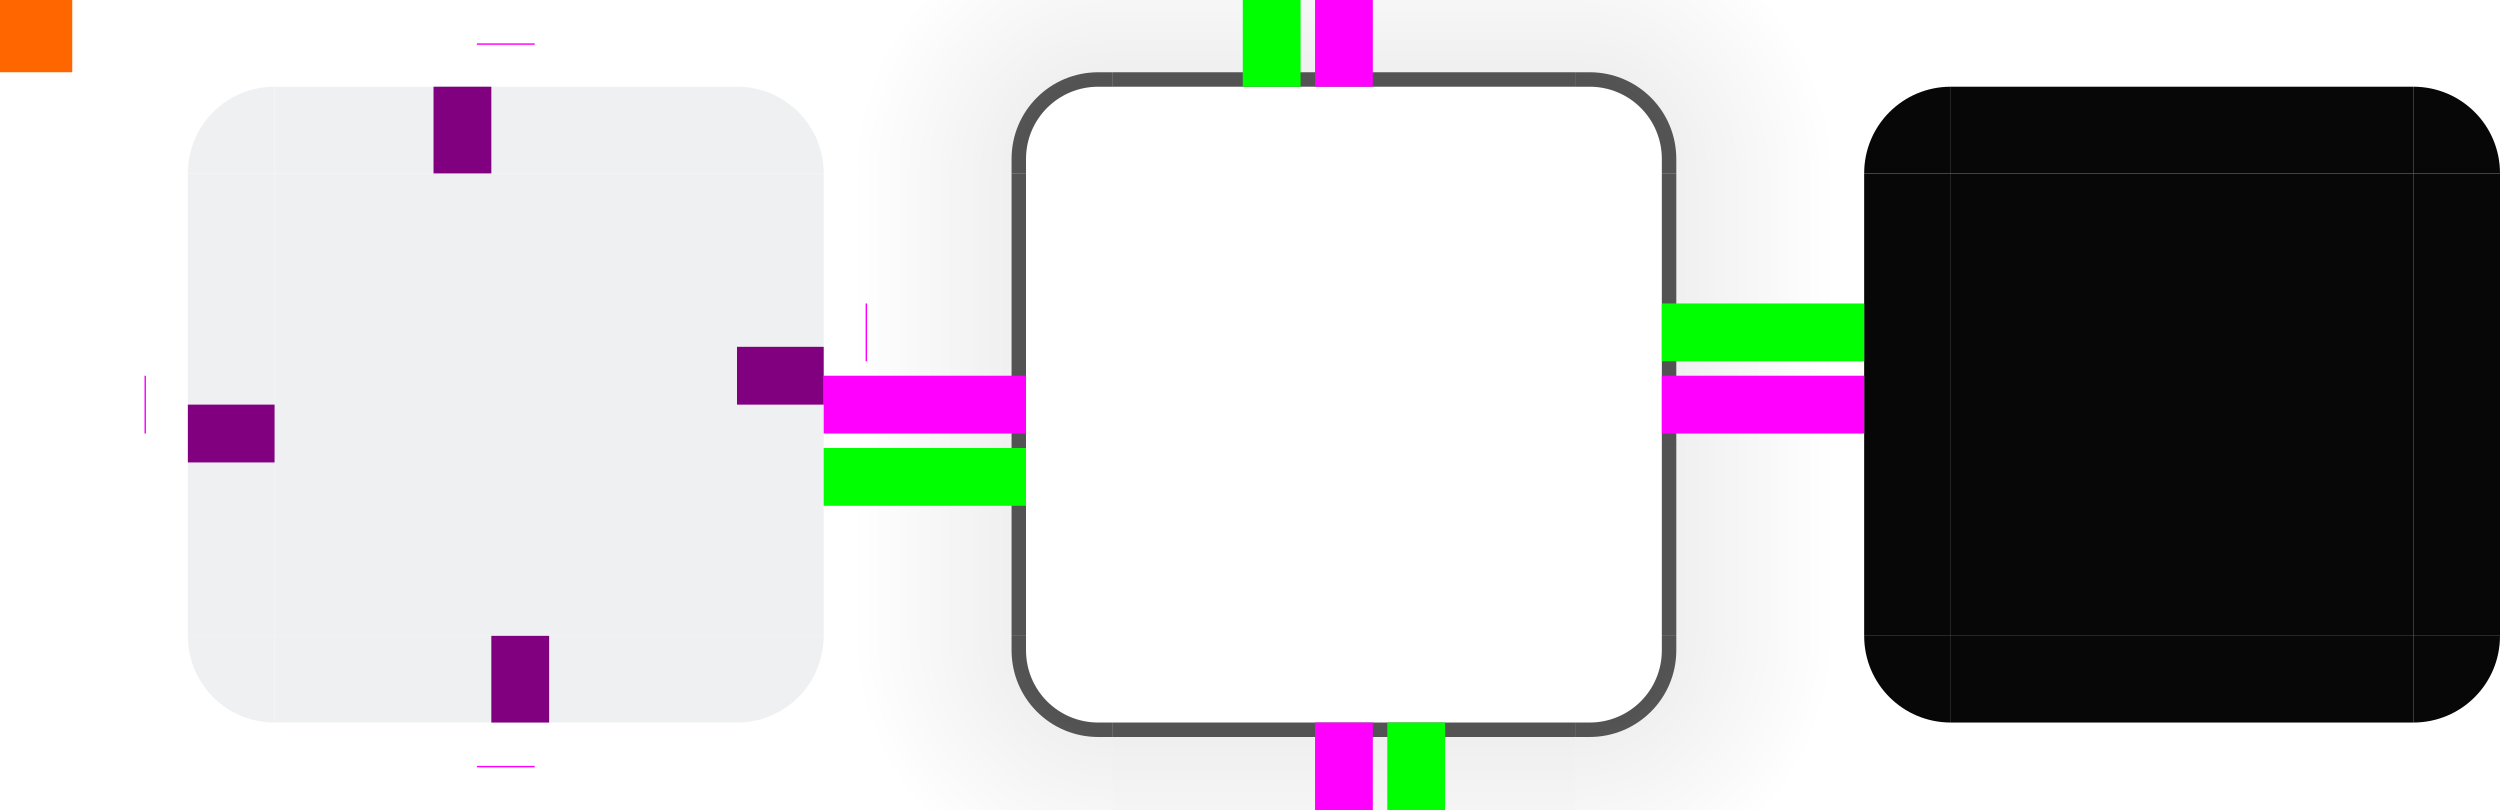
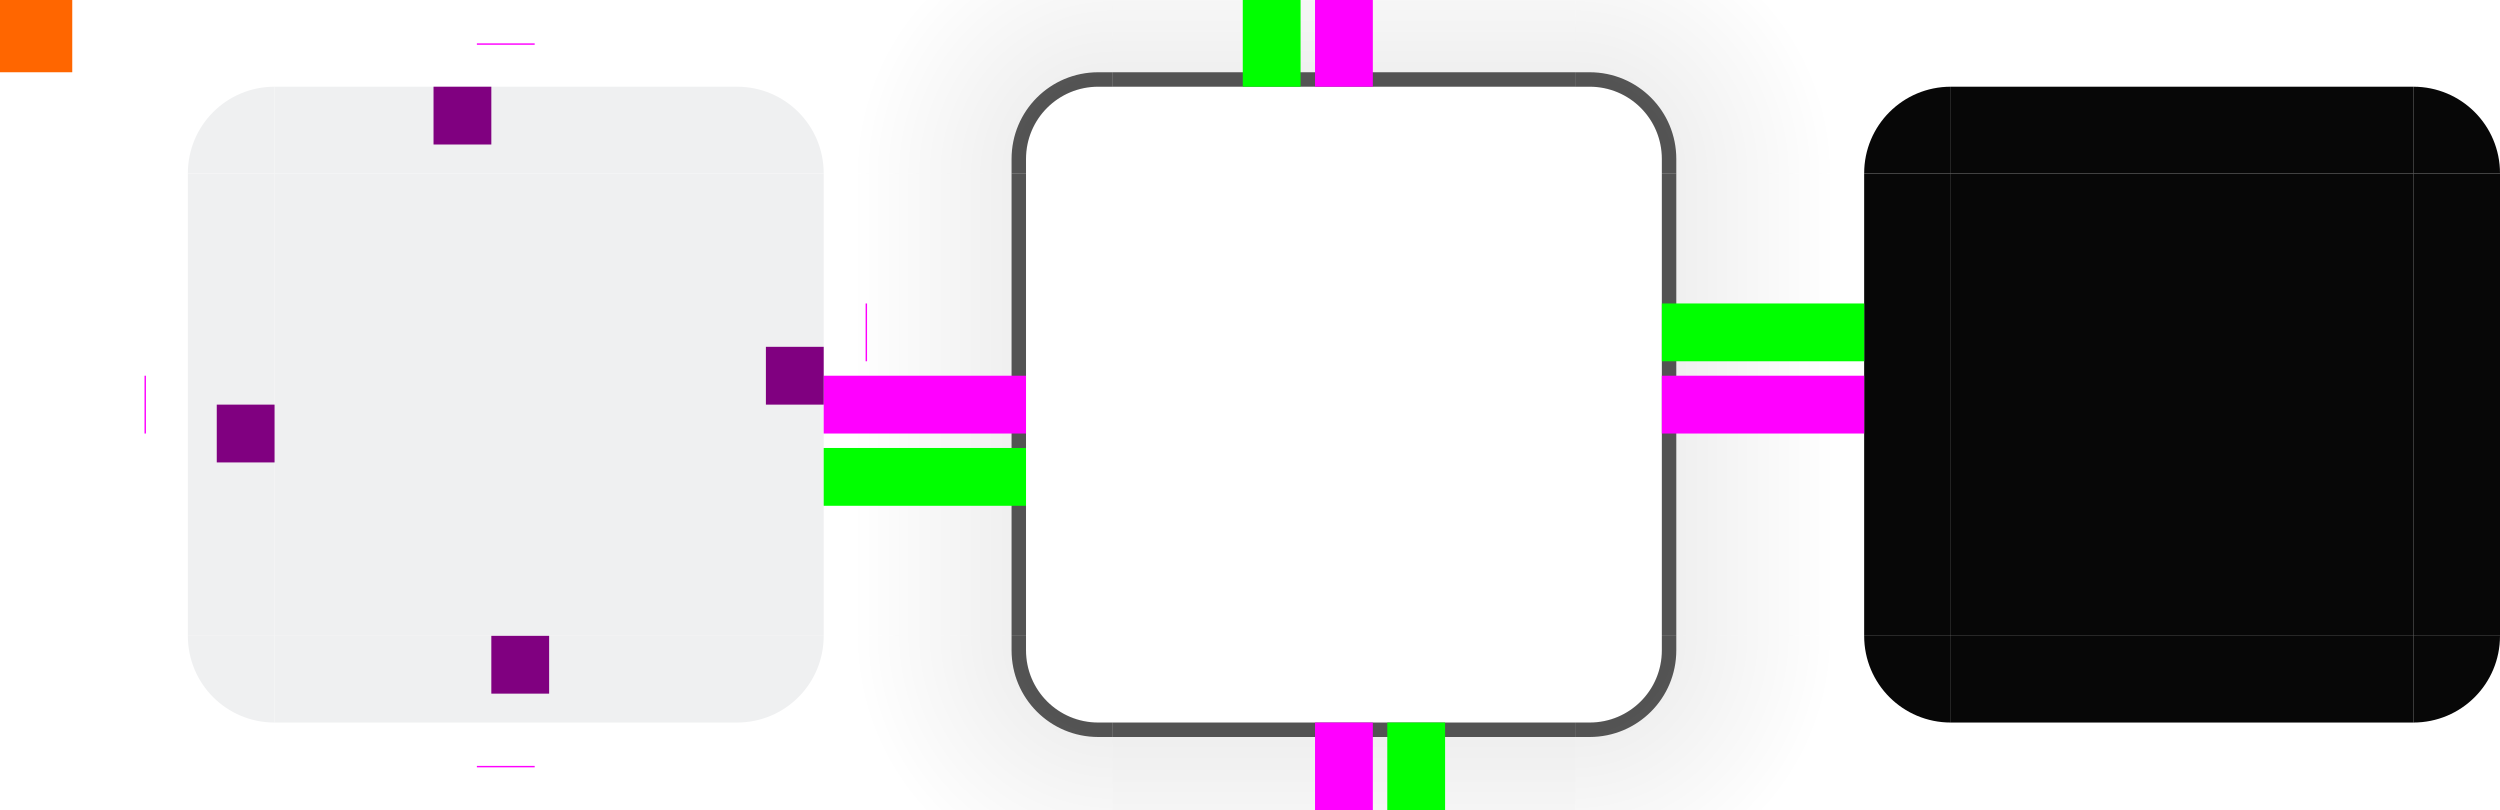
<svg xmlns="http://www.w3.org/2000/svg" xmlns:xlink="http://www.w3.org/1999/xlink" width="173" height="56" version="1.1" viewBox="0 0 173 56" id="svg139">
  <defs id="defs13">
    <style id="current-color-scheme" type="text/css">.ColorScheme-Text {
        color:#31363b;
        stop-color:#31363b;
      }
      .ColorScheme-Background {
        color:#eff0f1;
        stop-color:#eff0f1;
      }
      .ColorScheme-Highlight {
        color:#3daee9;
        stop-color:#3daee9;
      }
      .ColorScheme-ViewText {
        color:#31363b;
        stop-color:#31363b;
      }
      .ColorScheme-ViewBackground {
        color:#fcfcfc;
        stop-color:#fcfcfc;
      }
      .ColorScheme-ViewHover {
        color:#93cee9;
        stop-color:#93cee9;
      }
      .ColorScheme-ViewFocus{
        color:#3daee9;
        stop-color:#3daee9;
      }
      .ColorScheme-ButtonText {
        color:#31363b;
        stop-color:#31363b;
      }
      .ColorScheme-ButtonBackground {
        color:#eff0f1;
        stop-color:#eff0f1;
      }
      .ColorScheme-ButtonHover {
        color:#93cee9;
        stop-color:#93cee9;
      }
      .ColorScheme-ButtonFocus{
        color:#3daee9;
        stop-color:#3daee9;
      }</style>
    <linearGradient id="linearGradient4950" x1="51" x2="69" y1="932.36" y2="932.36" gradientUnits="userSpaceOnUse" xlink:href="#linearGradient4270" />
    <linearGradient id="linearGradient4270">
      <stop stop-color="#000000" stop-opacity=".667" offset="0" id="stop4" />
      <stop stop-color="#000000" stop-opacity="0" offset="1" id="stop6" />
    </linearGradient>
    <linearGradient id="linearGradient4948" x1="-15.571" x2="-7.857" y1="932.36" y2="932.36" gradientTransform="matrix(2.3333,0,0,1,17.333,0)" gradientUnits="userSpaceOnUse" xlink:href="#linearGradient4270" />
    <linearGradient id="linearGradient4934" x1="951.79" x2="960.36" y1="-35" y2="-35" gradientTransform="matrix(2.3333,0,0,1,-1272.5,0)" gradientUnits="userSpaceOnUse" xlink:href="#linearGradient4270" />
    <linearGradient id="linearGradient4920" x1="-912.93" x2="-905.22" y1="-35" y2="-35" gradientTransform="matrix(2.3333,0,0,1,1213.8,0)" gradientUnits="userSpaceOnUse" xlink:href="#linearGradient4270" />
    <radialGradient id="radialGradient1805" cx="77" cy="12" r="10" gradientTransform="matrix(0,-1.8,1.8,0,55.4,150.6)" gradientUnits="userSpaceOnUse" xlink:href="#linearGradient4270" />
  </defs>
  <rect id="hint-tile-center" y="-1.4648437e-05" width="5" height="5" fill="#ff6600" x="0" />
  <g id="top" transform="translate(0,-904.36)">
    <rect class="ColorScheme-Background" transform="matrix(0,-1,-1,0,0,0)" x="-916.36" y="-51" width="6" height="32" fill="currentColor" id="rect16" style="opacity:1" />
  </g>
  <g id="topleft" transform="translate(0,-904.36)">
    <path id="path19" class="ColorScheme-Background" d="M 19 6 C 15.676 6 13 8.676 13 12 L 17 12 L 18 12 L 19 12 L 19 11 L 19 7 L 19 6 z " transform="translate(0,904.36)" fill="currentColor" style="opacity:1" />
  </g>
  <g id="topright" transform="translate(0,-904.36)">
    <path id="path22" class="ColorScheme-Background" d="M 51 6 L 51 7 L 51 11 L 51 12 L 52 12 L 53 12 L 56 12 L 57 12 C 57 8.676 54.324 6 51 6 z " transform="translate(0,904.36)" fill="currentColor" style="opacity:1" />
  </g>
  <g id="bottom" transform="translate(0,-904.36)">
    <rect class="ColorScheme-Background" transform="rotate(90)" x="948.36" y="-51" width="6" height="32" fill="currentColor" id="rect25" style="opacity:1" />
  </g>
  <g id="bottomleft" transform="translate(0,-904.36)">
    <path id="path28" class="ColorScheme-Background" d="M 13 44 C 13 47.324 15.676 50 19 50 L 19 49 L 19 45 L 19 44 L 18 44 L 17 44 L 14 44 L 13 44 z " transform="translate(0,904.36)" fill="currentColor" style="opacity:1" />
  </g>
  <g id="bottomright" transform="translate(0,-904.36)">
    <path id="path31" class="ColorScheme-Background" d="M 51 44 L 51 45 L 51 49 L 51 50 C 54.324 50 57 47.324 57 44 L 56 44 L 53 44 L 52 44 L 51 44 z " transform="translate(0,904.36)" fill="currentColor" style="opacity:1" />
  </g>
  <g id="left" transform="translate(0,-904.36)">
    <rect class="ColorScheme-Background" transform="scale(-1,1)" x="-19" y="916.36" width="6" height="32" fill="currentColor" id="rect34" style="opacity:1" />
  </g>
  <g id="right" transform="translate(0,-904.36)">
    <rect class="ColorScheme-Background" x="51" y="916.36" width="6" height="32" fill="currentColor" id="rect37" style="opacity:1" />
  </g>
  <g id="center" transform="translate(0,-904.36)">
    <rect x="19" y="916.36" width="32" height="32" fill="none" id="rect40" />
    <rect class="ColorScheme-Background" x="19" y="916.36" width="32" height="32" fill="currentColor" id="rect42" style="opacity:1" />
  </g>
  <rect id="hint-top-inset" x="33" y="3" width="4" height="0.1" fill="#ff00ff" />
  <rect id="hint-bottom-inset" x="33" y="53" width="4" height="0.1" fill="#ff00ff" />
  <rect id="hint-right-inset" transform="rotate(90)" x="21" y="-60" width="4" height="0.1" fill="#ff00ff" />
  <rect id="hint-left-inset" transform="rotate(90)" x="26" y="-10.1" width="4" height="0.1" fill="#ff00ff" />
  <g id="mask-top" transform="matrix(1,0,0,1.2,116,-1086.432)">
    <rect transform="matrix(0,-1,-1,0,0,0)" x="-915.36" y="-51" width="5" height="32" fill="#000000" opacity="0.97" id="rect49" />
  </g>
  <g id="mask-topleft" transform="matrix(1.2,0,0,1.2,113.4,-1086.432)">
    <path transform="translate(-116,904.36)" d="m 134,6 c -2.77,0 -5,2.23 -5,5 h 5 z" fill="#000000" opacity="0.97" id="path52" />
  </g>
  <g id="mask-topright" transform="matrix(1.2,0,0,1.2,104.6,-1086.432)">
    <path transform="translate(-116,904.36)" d="m 168,6 v 5 h 5 c 0,-2.77 -2.23,-5 -5,-5 z" fill="#000000" opacity="0.97" id="path55" />
  </g>
  <g id="mask-bottom" transform="matrix(1,0,0,1.2,116,-1095.232)">
    <rect transform="rotate(90)" x="949.36" y="-51" width="5" height="32" fill="#000000" opacity="0.97" id="rect58" />
  </g>
  <g id="mask-bottomleft" transform="matrix(1.2,0,0,1.2,113.4,-1095.232)">
    <path transform="translate(-116,904.36)" d="m 129,45 c 0,2.77 2.23,5 5,5 v -5 z" fill="#000000" opacity="0.97" id="path61" />
  </g>
  <g id="mask-bottomright" transform="matrix(1.2,0,0,1.2,104.6,-1095.232)">
    <path transform="translate(-116,904.36)" d="m 168,45 v 5 c 2.77,0 5,-2.23 5,-5 z" fill="#000000" opacity="0.97" id="path64" />
  </g>
  <g id="mask-left" transform="matrix(1.2,0,0,1,113.4,-904.36)">
    <rect transform="scale(-1,1)" x="-18" y="916.36" width="5" height="32" fill="#000000" opacity="0.97" id="rect67" />
  </g>
  <g id="mask-right" transform="matrix(1.2,0,0,1,104.6,-904.36)">
    <rect x="52" y="916.36" width="5" height="32" fill="#000000" opacity="0.97" id="rect70" />
  </g>
  <g id="mask-center" transform="translate(116,-904.36)">
    <rect x="19" y="916.36" width="32" height="32" fill="none" id="rect73" />
    <rect x="19" y="916.36" width="32" height="32" fill="#000000" opacity="0.97" id="rect75" />
  </g>
  <g id="shadow-top" transform="translate(58,-904.36)">
    <rect transform="matrix(0,-1,-1,0,0,0)" x="-916.36" y="-51" width="6" height="32" fill="none" id="rect78" />
    <rect transform="matrix(0,-1,-1,0,0,0)" x="-910.36" y="-51" width="14" height="32" fill="url(#linearGradient4920)" opacity="0.15" id="rect80" style="fill:url(#linearGradient4920)" />
    <rect transform="matrix(0,-1,-1,0,0,0)" x="-911.36" y="-51" width="1" height="32" fill="none" id="rect82" />
    <rect transform="matrix(0,-1,-1,0,0,0)" x="-910.36" y="-51" width="1" height="32" id="rect84" style="fill:#000000;opacity:0.65" />
  </g>
  <g id="shadow-topleft" transform="translate(58,-904.36)">
    <path transform="translate(-58,904.36)" d="m 57,-8 v 20 c 4.667,6e-6 9.333,9e-6 14,0 v -1 c 0,-2.77 2.23,-5 5,-5 h 1 V -8 Z" fill="url(#radialGradient1805)" fill-rule="evenodd" opacity="0.15" id="path87" style="fill:url(#radialGradient1805)" />
    <rect transform="scale(-1,1)" x="-19" y="910.36" width="6" height="6" ry="1" fill="none" id="rect89" />
    <rect transform="scale(-1,1)" x="-19" y="910.36" width="2" height="6" ry="0" fill="none" id="rect91" />
    <rect transform="scale(-1,1)" x="-18" y="914.36" width="5" height="2" fill="none" id="rect93" />
    <path transform="translate(-58,904.36)" d="m 76,5 c -3.324,0 -6,2.676 -6,6 v 1 h 1 v -1 c 0,-2.77 2.23,-5 5,-5 h 1 V 5 Z" id="path95" style="fill:#000000;opacity:0.65" />
  </g>
  <g id="shadow-bottom" transform="translate(58,-904.36)">
    <rect transform="rotate(90)" x="948.36" y="-51" width="6" height="32" fill="none" id="rect98" />
    <rect transform="rotate(90)" x="954.36" y="-51" width="14" height="32" fill="url(#linearGradient4934)" opacity="0.15" id="rect100" style="fill:url(#linearGradient4934)" />
    <rect transform="rotate(90)" x="953.36" y="-51" width="1" height="32" fill="none" id="rect102" />
    <rect transform="rotate(90)" x="954.36" y="-51" width="1" height="32" id="rect104" style="fill:#000000;opacity:0.65" />
  </g>
  <g id="shadow-left" transform="translate(58,-904.36)">
    <rect transform="scale(-1,1)" x="-19" y="916.36" width="6" height="32" fill="none" id="rect107" />
    <rect transform="scale(-1,1)" x="-13" y="916.36" width="14" height="32" fill="url(#linearGradient4948)" opacity="0.15" id="rect109" style="fill:url(#linearGradient4948)" />
    <rect transform="scale(-1,1)" x="-14" y="916.36" width="1" height="32" fill="none" id="rect111" />
    <rect transform="scale(-1,1)" x="-13" y="916.36" width="1" height="32" id="rect113" style="fill:#000000;opacity:0.65" />
  </g>
  <g id="shadow-right" transform="translate(58,-904.36)">
    <rect x="51" y="916.36" width="6" height="32" fill="none" id="rect116" />
    <rect x="57" y="916.36" width="14" height="32" fill="url(#linearGradient4950)" opacity="0.15" id="rect118" style="fill:url(#linearGradient4950)" />
    <rect x="56" y="916.36" width="1" height="32" fill="none" id="rect120" />
    <rect x="57" y="916.36" width="1" height="32" id="rect122" style="fill:#000000;opacity:0.65" />
  </g>
  <g id="shadow-center" transform="translate(58,-904.36)" fill="none">
    <rect x="19" y="916.36" width="32" height="32" id="rect125" />
    <rect x="19" y="916.36" width="32" height="32" id="rect127" />
  </g>
  <rect id="shadow-hint-top-inset" x="91" y="-8" width="4" height="14" fill="#ff00ff" />
  <rect id="shadow-hint-bottom-inset" x="91" y="50" width="4" height="14" fill="#ff00ff" />
  <rect id="shadow-hint-right-inset" transform="rotate(90)" x="26" y="-129" width="4" height="14" fill="#ff00ff" />
  <rect id="shadow-hint-left-inset" transform="rotate(90)" x="26" y="-71" width="4" height="14" fill="#ff00ff" />
  <rect id="shadow-hint-top-margin" x="86" y="-8" width="4" height="14" fill="#ff00ff" style="fill:#00ff00;stroke-width:1.528" />
  <rect id="shadow-hint-bottom-margin" x="96" y="50" width="4" height="14" fill="#ff00ff" style="fill:#00ff00;stroke-width:1.528" />
  <rect id="shadow-hint-right-margin" transform="rotate(90)" x="21" y="-129" width="4" height="14" fill="#ff00ff" style="fill:#00ff00;stroke-width:1.528" />
  <rect id="shadow-hint-left-margin" transform="rotate(90)" x="31" y="-71" width="4" height="14" fill="#ff00ff" style="fill:#00ff00;stroke-width:1.528" />
  <use id="shadow-topright" transform="rotate(90,93,28)" width="100%" height="100%" xlink:href="#shadow-topleft" x="0" y="0" />
  <use id="shadow-bottomleft" transform="rotate(-90,93,28)" width="100%" height="100%" xlink:href="#shadow-topleft" x="0" y="0" />
  <use id="shadow-bottomright" transform="rotate(180,93,28)" width="100%" height="100%" xlink:href="#shadow-topleft" x="0" y="0" />
-   <rect id="hint-bottom-margin" x="34" y="44" height="6" fill="#800080" width="4" style="stroke-width:1" />
-   <rect id="hint-left-margin" transform="rotate(90)" x="28" y="-19" width="4" height="6" fill="#800080" style="stroke-width:1" />
-   <rect id="hint-top-margin" x="30" y="6" width="4" height="6" fill="#800080" style="stroke-width:1" />
-   <rect id="hint-right-margin" transform="rotate(90)" x="24" y="-57" width="4" height="6" fill="#800080" style="stroke-width:1" />
+   <rect id="hint-bottom-margin" x="34" y="44" height="4" fill="#800080" width="4" style="stroke-width:1" />
+   <rect id="hint-left-margin" transform="rotate(90)" x="28" y="-19" width="4" height="4" fill="#800080" style="stroke-width:1" />
+   <rect id="hint-top-margin" x="30" y="6" width="4" height="4" fill="#800080" style="stroke-width:1" />
+   <rect id="hint-right-margin" transform="rotate(90)" x="24" y="-57" width="4" height="4" fill="#800080" style="stroke-width:1" />
  <rect style="color:#eff0f1;fill:currentColor;fill-opacity:1;stroke:none;stop-color:#eff0f1" id="thick-center" width="32" height="32" x="19" y="75" class="ColorScheme-Background" />
  <rect transform="rotate(90)" style="fill:#800080;fill-opacity:1;stroke:none;stroke-width:1.155" id="thick-hint-right-margin" width="4" height="8" x="95" y="-56" />
  <rect transform="rotate(90)" y="-20" x="95" height="8" width="4" id="thick-hint-left-margin" style="fill:#800080;fill-opacity:1;stroke:none;stroke-width:1.155" />
  <rect y="69" x="38" height="8" width="4" id="thick-hint-top-margin" style="fill:#800080;fill-opacity:1;stroke:none;stroke-width:1.155" />
  <rect style="fill:#800080;fill-opacity:1;stroke:none;stroke-width:1.155" id="thick-hint-bottom-margin" width="4" height="8" x="39" y="105" />
</svg>
